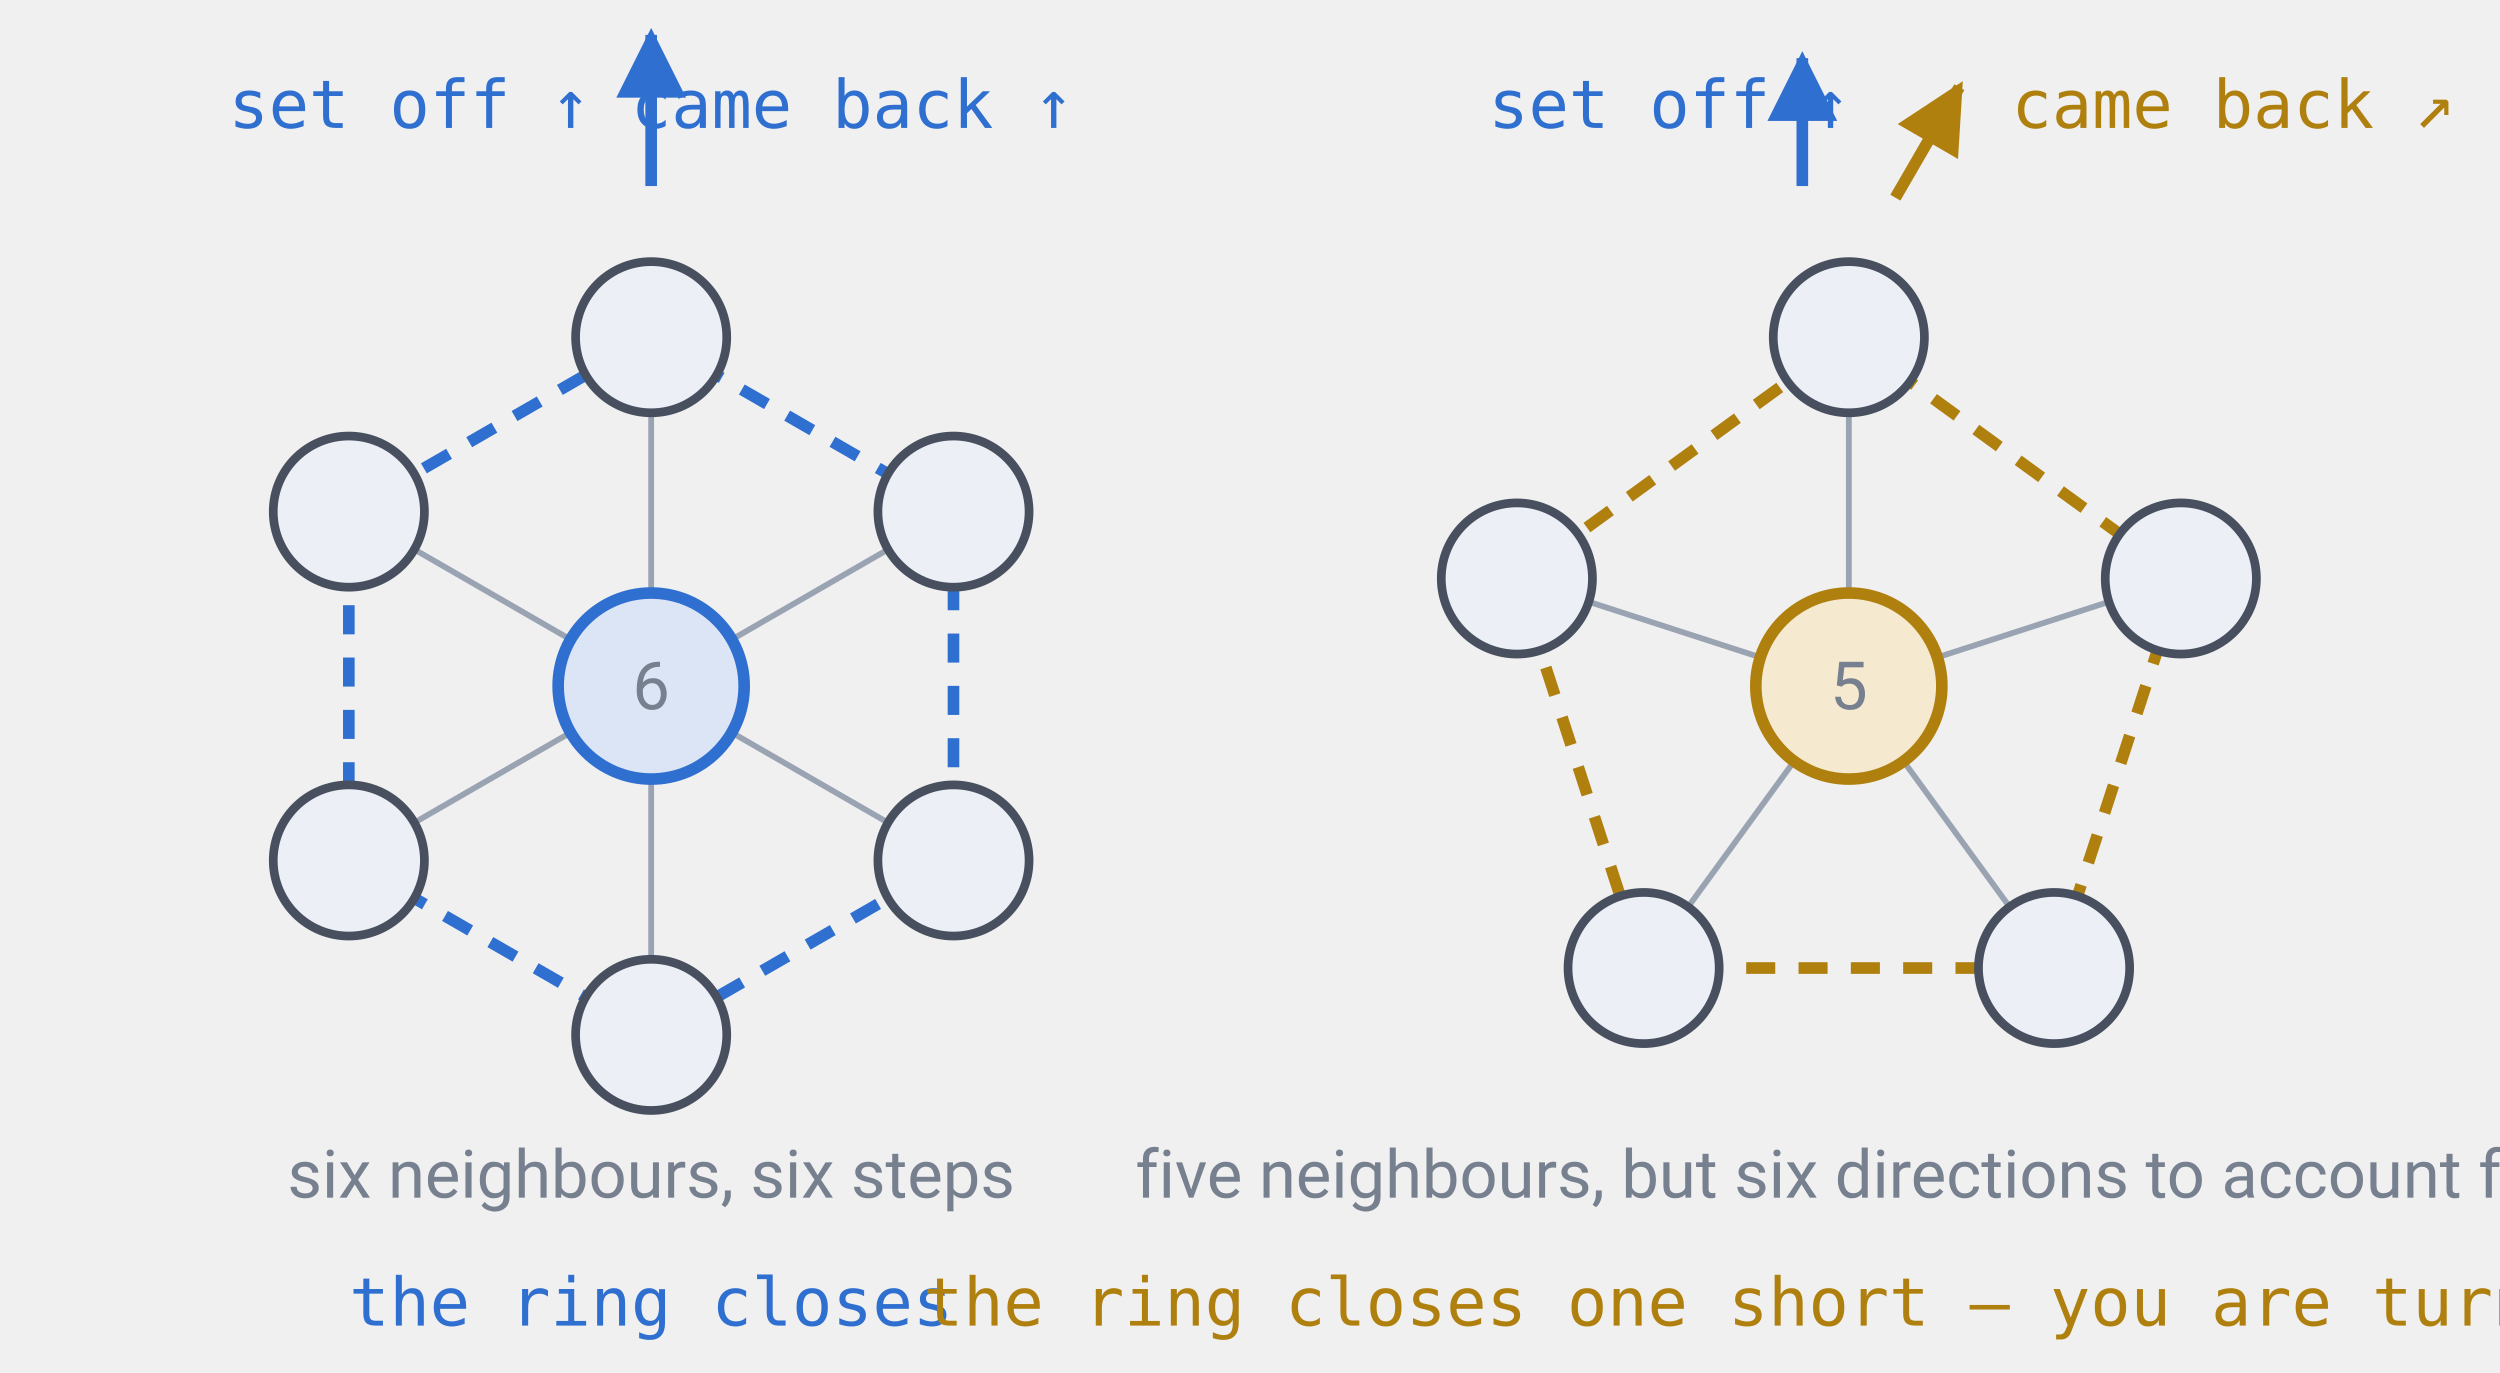
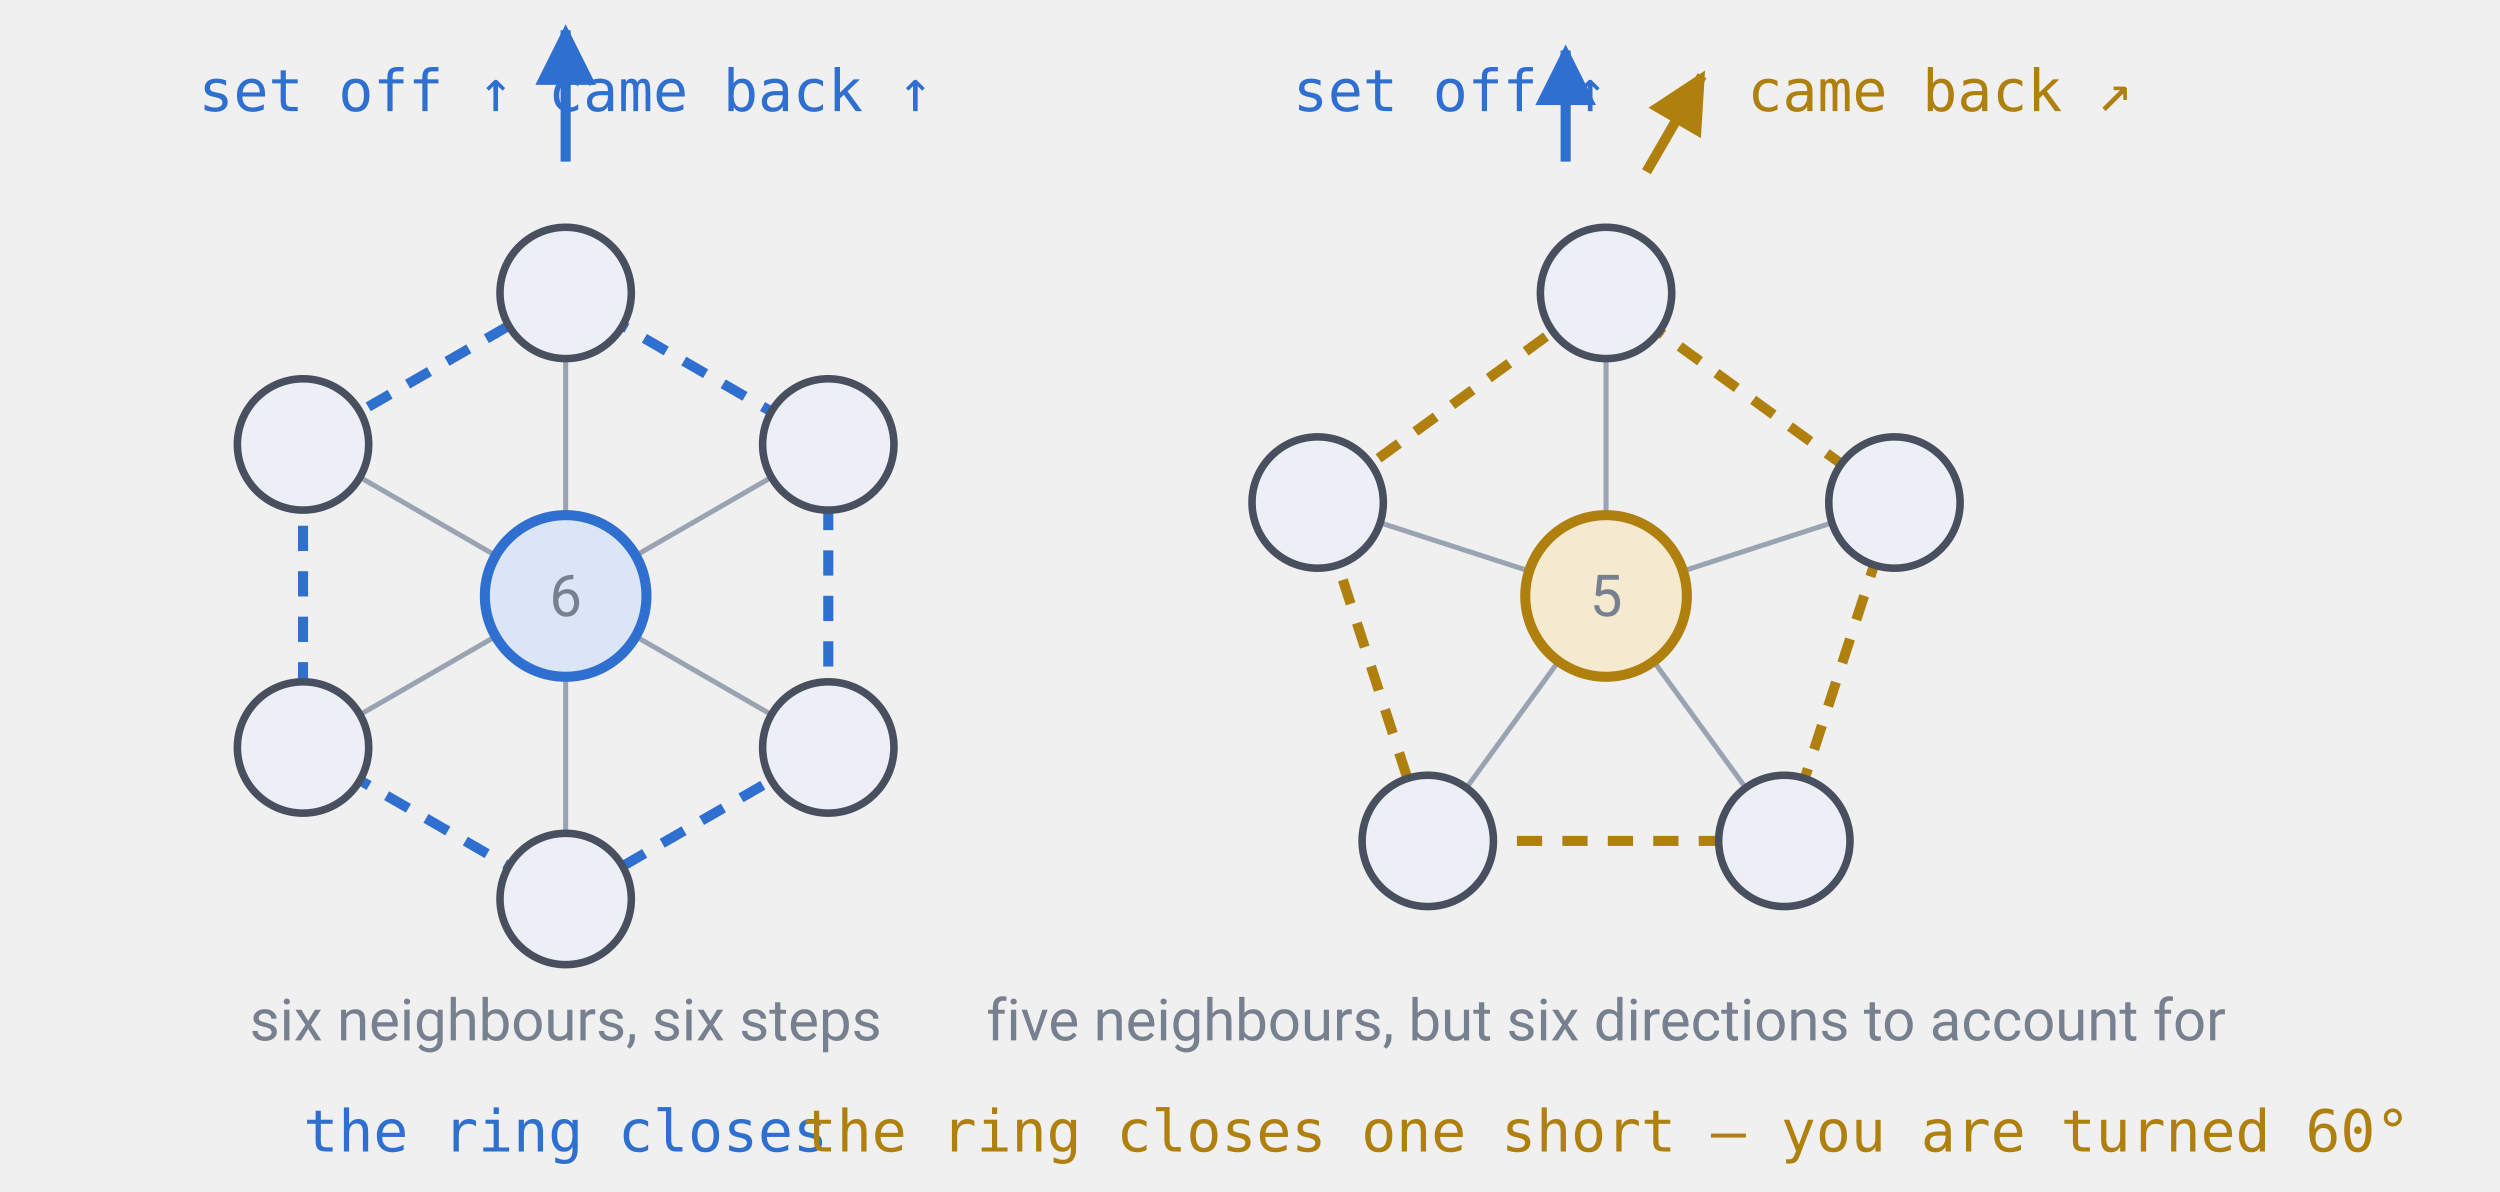
- <svg xmlns="http://www.w3.org/2000/svg" viewBox="0 0 430 236" width="430" height="236">
+ <svg xmlns="http://www.w3.org/2000/svg" viewBox="0 0 495 236" width="495" height="236">
  <style>
  .cf-l{stroke:#9aa3b2;fill:none;stroke-width:1}
  .cf-m{stroke:#48505f;fill:none;stroke-width:1.5}
  .cf-fill{fill:#eceff5;stroke:#48505f;stroke-width:1.5}
  .cf-a{stroke:#2f6fd0;fill:none;stroke-width:2}
  .cf-af{fill:#dbe5f5;stroke:#2f6fd0;stroke-width:2}
  .cf-g{stroke:#b0800f;fill:none;stroke-width:2}
  .cf-gf{fill:#f5ead0;stroke:#b0800f;stroke-width:2}
  .cf-void{fill:#ffffff;stroke:#48505f;stroke-width:1.5}
  text{font-family:ui-sans-serif,-apple-system,"Segoe UI",Roboto,Helvetica,sans-serif;font-size:12px;fill:#39404d}
  text.cf-d{fill:#77808f;font-size:11.5px}
  text.cf-c{font-family:ui-monospace,SFMono-Regular,Menlo,Consolas,monospace;font-size:11.5px;fill:#2f6fd0}
  text.cf-gd{font-family:ui-monospace,SFMono-Regular,Menlo,Consolas,monospace;font-size:11.5px;fill:#b0800f}
  text.cf-big{font-size:14px;font-weight:600}
  @media (prefers-color-scheme:dark){
    .cf-l{stroke:#5c6577} .cf-m{stroke:#aeb6c4} .cf-fill{fill:#1b2333;stroke:#aeb6c4}
    .cf-a{stroke:#6aa2f0} .cf-af{fill:#1a2942;stroke:#6aa2f0}
    .cf-g{stroke:#e0b355} .cf-gf{fill:#2a2210;stroke:#e0b355}
    .cf-void{fill:#0f141d;stroke:#aeb6c4}
    text{fill:#d3d9e4} text.cf-d{fill:#98a1b2} text.cf-c{fill:#6aa2f0} text.cf-gd{fill:#e0b355}
  }
</style>
  <defs>
    <marker id="s1" viewBox="0 0 10 10" refX="9" refY="5" markerWidth="6" markerHeight="6" orient="auto-start-reverse">
      <path d="M0 0 L10 5 L0 10 z" fill="#2f6fd0" />
    </marker>
    <marker id="s2" viewBox="0 0 10 10" refX="9" refY="5" markerWidth="6" markerHeight="6" orient="auto-start-reverse">
      <path d="M0 0 L10 5 L0 10 z" fill="#b0800f" />
    </marker>
  </defs>
  <path class="cf-l" d="M112.0 118.0L112.0 58.0M112.0 118.0L164.0 88.0M112.0 118.0L164.0 148.0M112.0 118.0L112.0 178.0M112.0 118.0L60.0 148.0M112.0 118.0L60.0 88.0" />
  <path class="cf-a" d="M112.0 58.0L164.0 88.0L164.0 148.0L112.0 178.0L60.0 148.0L60.0 88.0L112.0 58.0" fill="none" stroke-dasharray="5 4" />
  <circle class="cf-fill" cx="112.0" cy="58.0" r="13" />
  <circle class="cf-fill" cx="164.0" cy="88.0" r="13" />
  <circle class="cf-fill" cx="164.0" cy="148.0" r="13" />
  <circle class="cf-fill" cx="112.0" cy="178.0" r="13" />
  <circle class="cf-fill" cx="60.0" cy="148.0" r="13" />
  <circle class="cf-fill" cx="60.0" cy="88.0" r="13" />
  <circle class="cf-af" cx="112" cy="118" r="16" />
  <text class="cf-d" x="112" y="122" text-anchor="middle">6</text>
  <path class="cf-a" d="M112 32 l0 -26" marker-end="url(#s1)" />
  <text class="cf-c" x="112" y="22" text-anchor="middle">set off ↑  came back ↑</text>
  <text class="cf-d" x="112" y="206" text-anchor="middle">six neighbours, six steps</text>
  <text class="cf-c" x="112" y="228" text-anchor="middle">the ring closes</text>
  <path class="cf-l" d="M318.0 118.0L318.0 58.0M318.0 118.0L375.1 99.5M318.0 118.0L353.3 166.5M318.0 118.0L282.7 166.5M318.0 118.0L260.9 99.5" />
  <path class="cf-g" d="M318.0 58.0L375.1 99.5L353.3 166.5L282.7 166.5L260.9 99.5L318.0 58.0" fill="none" stroke-dasharray="5 4" />
  <circle class="cf-fill" cx="318.0" cy="58.0" r="13" />
  <circle class="cf-fill" cx="375.1" cy="99.5" r="13" />
  <circle class="cf-fill" cx="353.3" cy="166.5" r="13" />
  <circle class="cf-fill" cx="282.7" cy="166.5" r="13" />
  <circle class="cf-fill" cx="260.9" cy="99.5" r="13" />
  <circle class="cf-gf" cx="318" cy="118" r="16" />
  <text class="cf-d" x="318" y="122" text-anchor="middle">5</text>
  <path class="cf-a" d="M310 32 l0 -22" marker-end="url(#s1)" />
  <path class="cf-g" d="M326 34 l11 -19" marker-end="url(#s2)" />
  <text class="cf-c" x="256" y="22">set off ↑</text>
  <text class="cf-gd" x="346" y="22">came back ↗</text>
  <text class="cf-d" x="318" y="206" text-anchor="middle">five neighbours, but six directions to account for</text>
  <text class="cf-gd" x="318" y="228" text-anchor="middle">the ring closes one short — you are turned 60°</text>
</svg>
